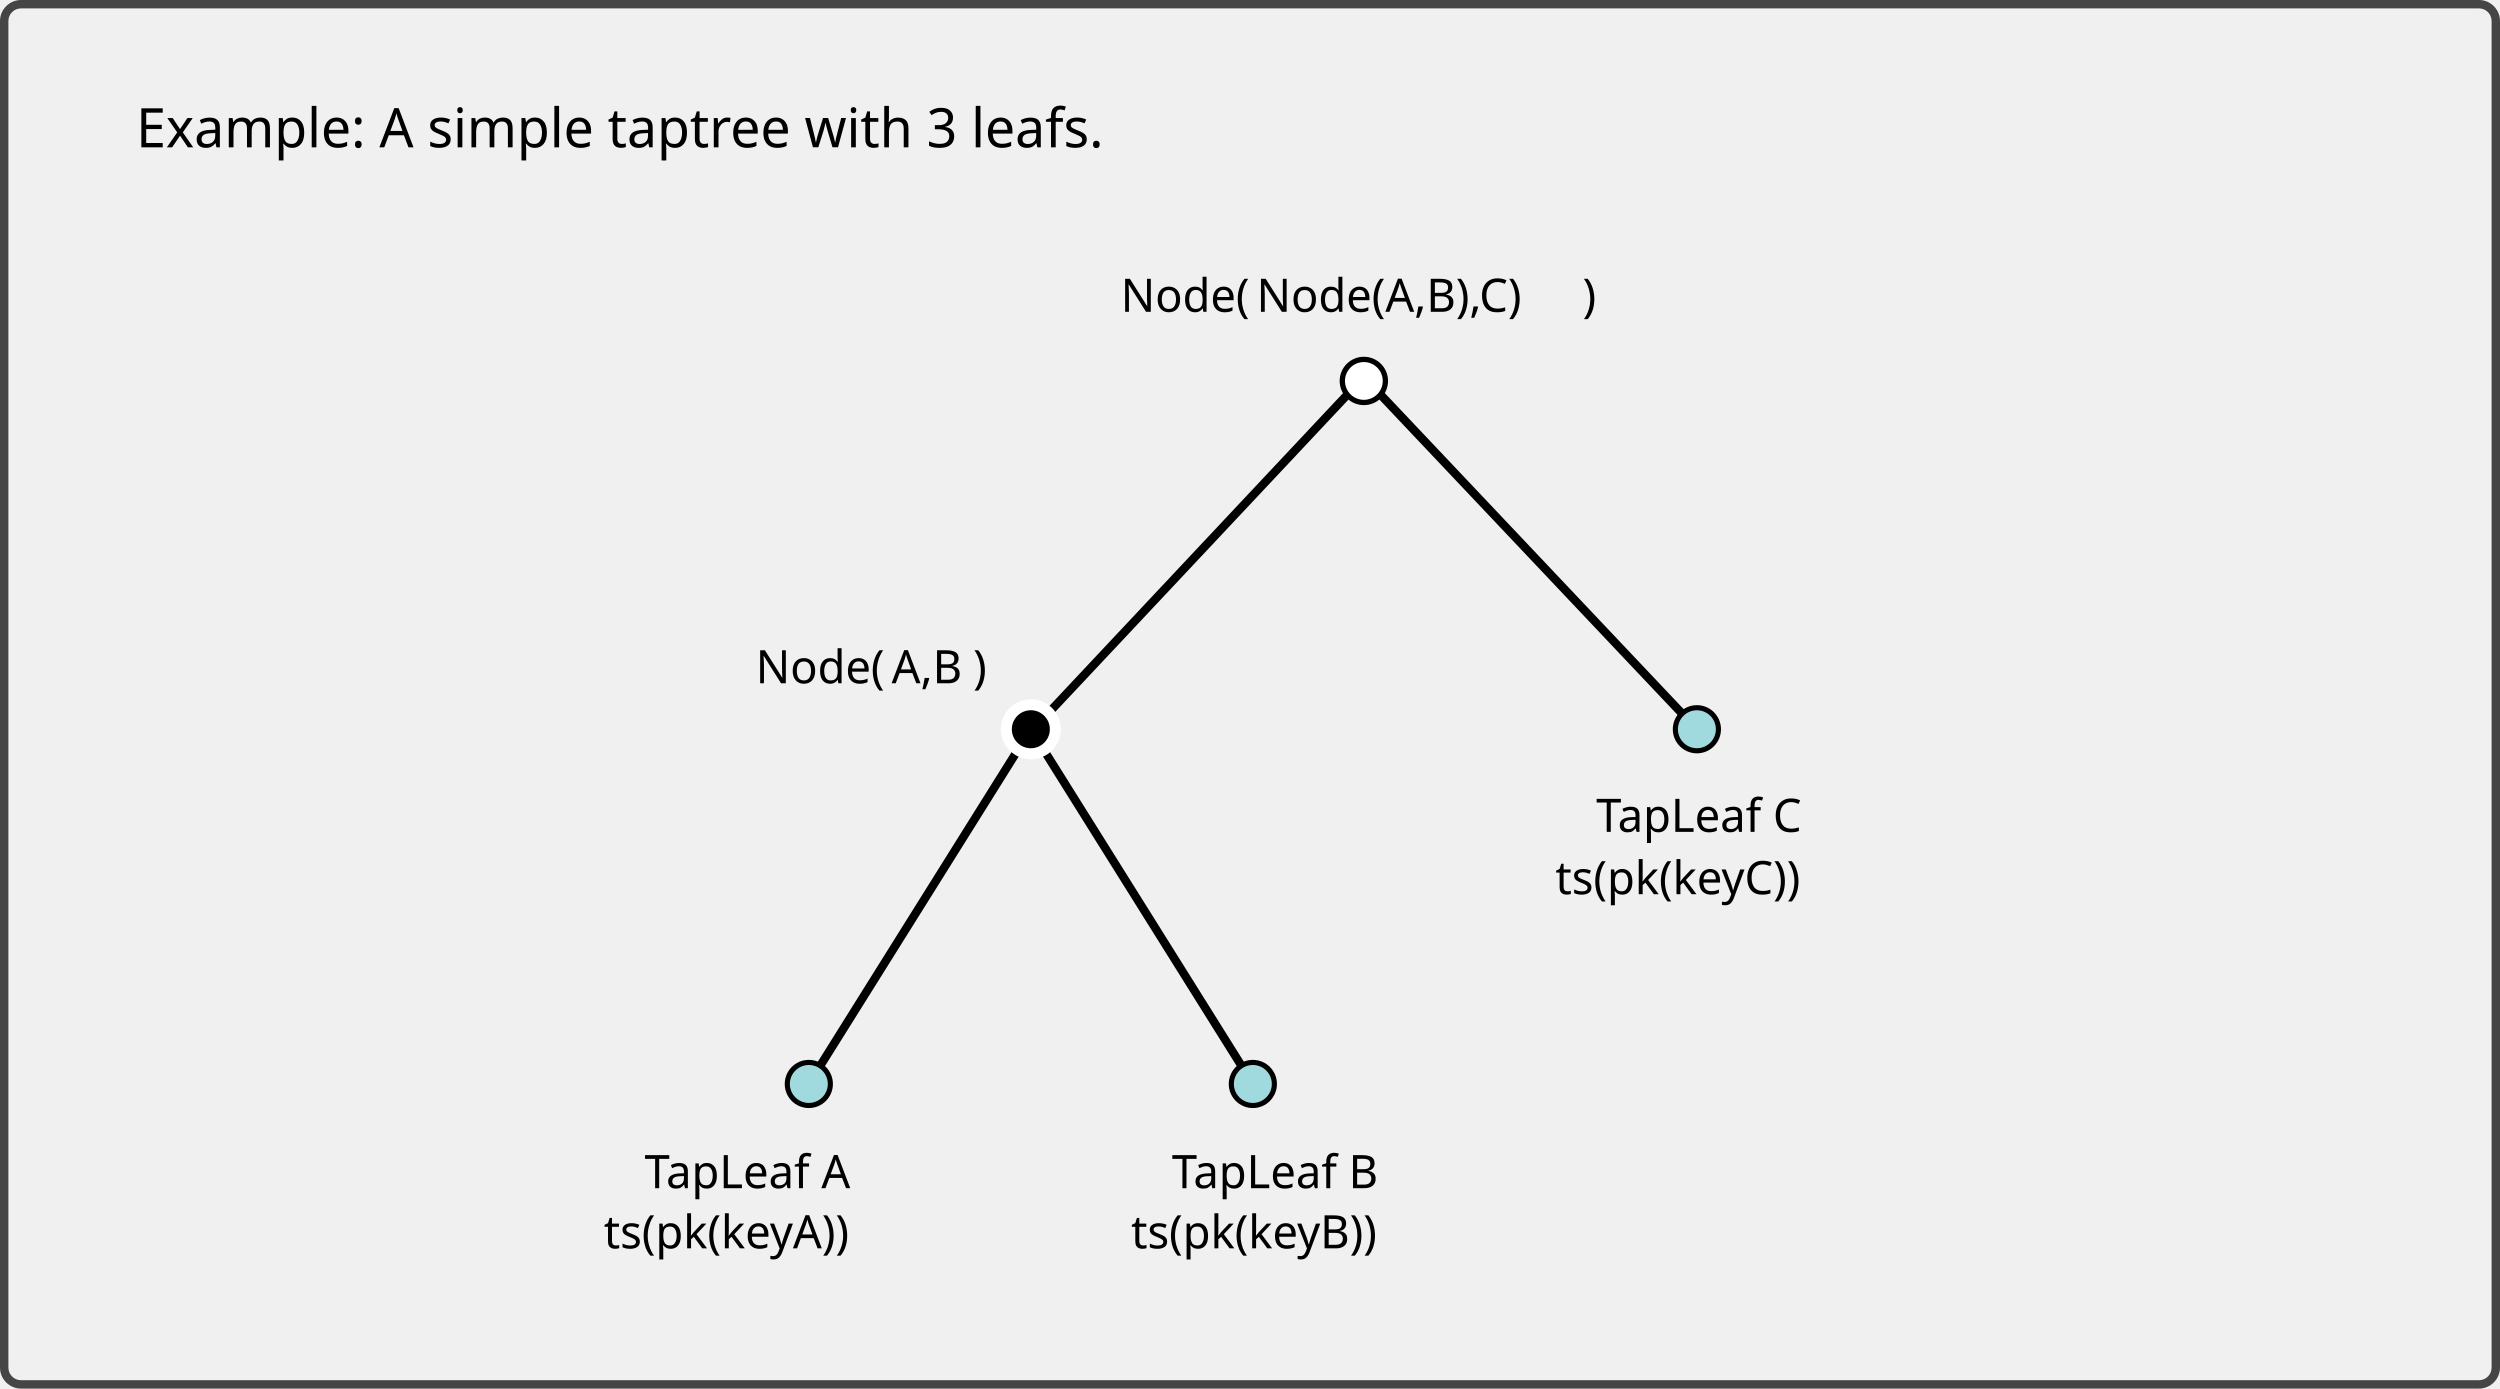
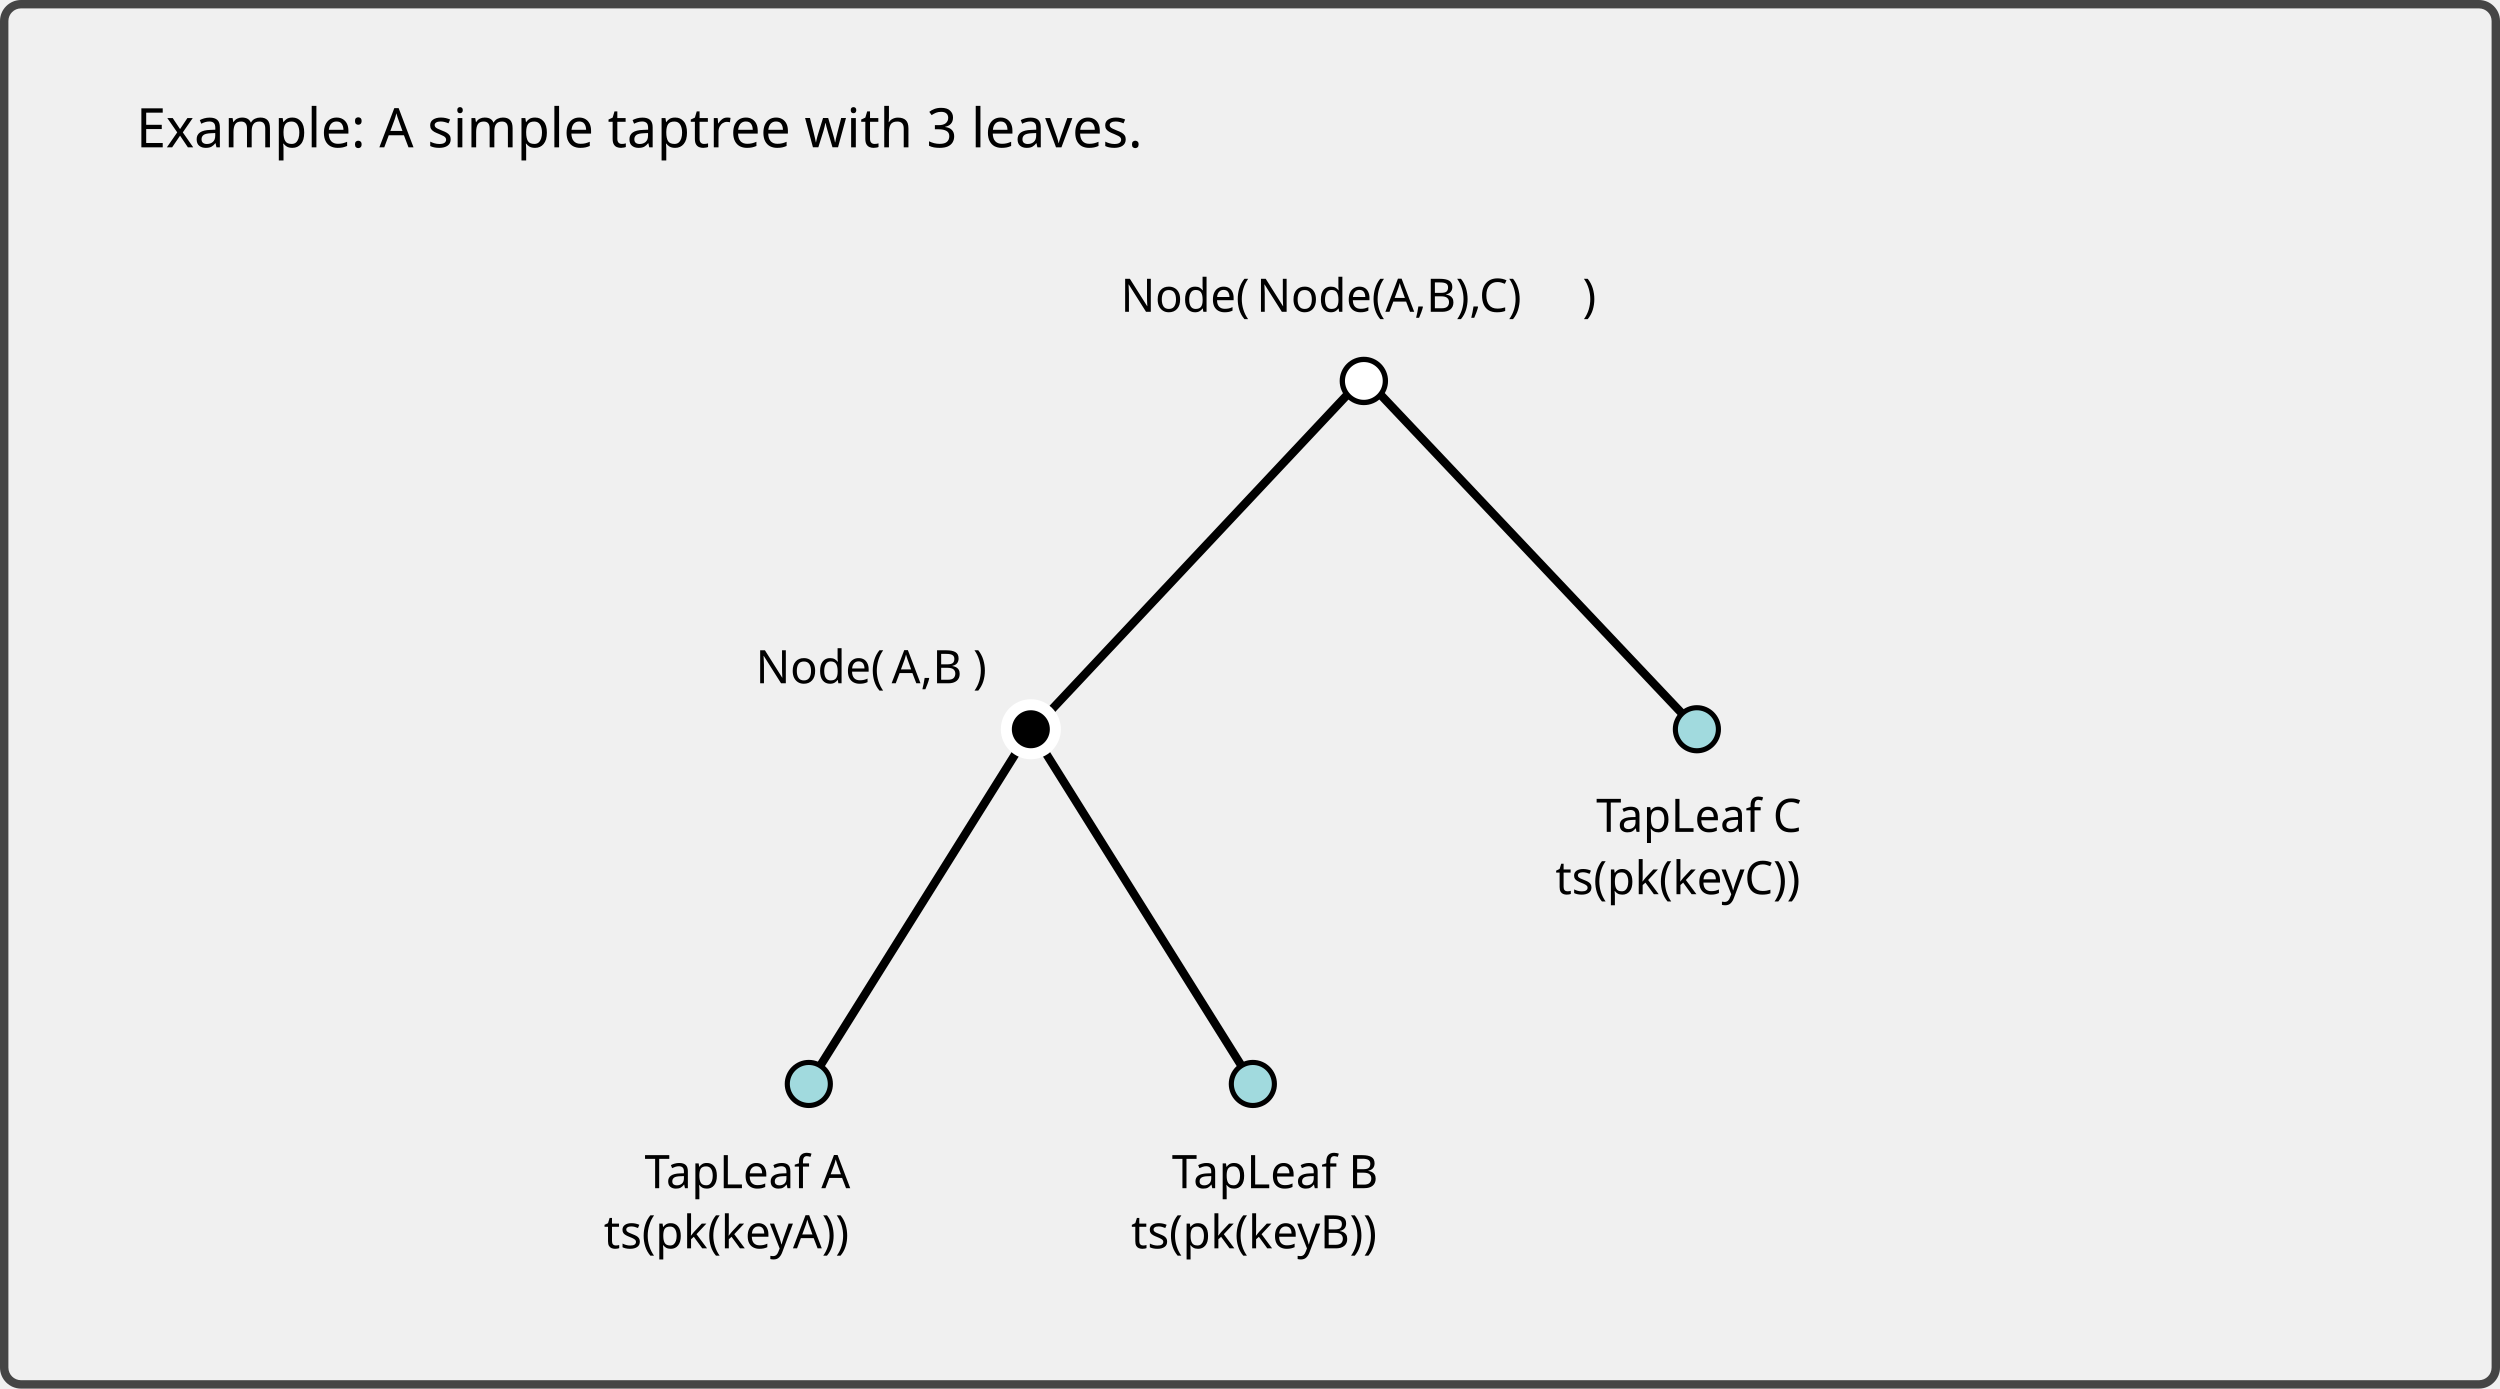
<svg xmlns="http://www.w3.org/2000/svg" version="1.1" id="Tapscript_Variants" x="0px" y="0px" width="595.28px" height="330.643px" viewBox="0 0 595.28 330.643" enable-background="new 0 0 595.28 330.643" xml:space="preserve">
  <g>
    <path fill="#454545" d="M590.28,2c1.654,0,3,1.346,3,3v320.643c0,1.654-1.346,3-3,3H5c-1.654,0-3-1.346-3-3V5c0-1.654,1.346-3,3-3   H590.28 M590.28,0H5C2.25,0,0,2.25,0,5v320.643c0,2.75,2.25,5,5,5h585.28c2.75,0,5-2.25,5-5V5C595.28,2.25,593.03,0,590.28,0   L590.28,0z" />
  </g>
  <line fill="none" stroke="#000000" stroke-width="2" stroke-miterlimit="10" x1="324.752" y1="89.782" x2="404.051" y2="173.643" />
  <line fill="none" stroke="#000000" stroke-width="2" stroke-miterlimit="10" x1="324.752" y1="89.782" x2="245.455" y2="174.244" />
  <line fill="none" stroke="#000000" stroke-width="2" stroke-miterlimit="10" x1="245.455" y1="173.643" x2="298.319" y2="258.106" />
  <line fill="none" stroke="#000000" stroke-width="2" stroke-miterlimit="10" x1="245.455" y1="173.643" x2="192.591" y2="258.106" />
  <g>
    <path d="M245.455,179.479c-3.219,0-5.837-2.619-5.837-5.838c0-3.218,2.619-5.836,5.837-5.836s5.837,2.618,5.837,5.836   C251.292,176.861,248.674,179.479,245.455,179.479z" />
    <path fill="#FFFFFF" d="M245.455,169.117c2.499,0,4.525,2.026,4.525,4.524c0,2.5-2.026,4.526-4.525,4.526   c-2.5,0-4.525-2.026-4.525-4.526C240.93,171.143,242.955,169.117,245.455,169.117 M245.455,166.493   c-3.942,0-7.149,3.207-7.149,7.148c0,3.942,3.207,7.15,7.149,7.15s7.149-3.208,7.149-7.15   C252.604,169.7,249.397,166.493,245.455,166.493L245.455,166.493z" />
  </g>
  <circle fill="#A1DADE" stroke="#000000" stroke-width="1.22" stroke-miterlimit="10" cx="404.051" cy="173.642" r="5.127" />
  <circle fill="#A1DADE" stroke="#000000" stroke-width="1.22" stroke-miterlimit="10" cx="298.319" cy="258.105" r="5.127" />
  <circle fill="#A1DADE" stroke="#000000" stroke-width="1.22" stroke-miterlimit="10" cx="192.591" cy="258.105" r="5.127" />
  <circle fill="#FFFFFF" stroke="#000000" stroke-width="1.262" stroke-miterlimit="10" cx="324.751" cy="90.707" r="5.128" />
  <g>
    <rect x="32.422" y="25.333" fill="none" width="416.578" height="35.333" />
-     <text transform="matrix(0.9799 0 0 1 32.4224 35.0835)" font-family="'RobotoMono-Bold'" font-size="13">Example: A simple taptree with 3 leafs.</text>
+     <text transform="matrix(0.9799 0 0 1 32.4224 35.0835)" font-family="'RobotoMono-Bold'" font-size="13">Example: A simple taptree with 3 leaves.</text>
  </g>
  <g>
    <rect x="129.335" y="289" fill="none" width="106.51" height="17.667" />
    <text transform="matrix(0.9799 0 0 1 143.7803 297.25)" font-family="'RobotoMono-Regular'" font-size="11">ts(pk(keyA))</text>
  </g>
  <g>
    <rect x="129.335" y="274.667" fill="none" width="106.51" height="17.667" />
    <text transform="matrix(0.9799 0 0 1 153.4829 282.917)" font-family="'RobotoMono-Bold'" font-size="11">TapLeaf A</text>
  </g>
  <g>
    <rect x="254.892" y="289" fill="none" width="106.511" height="17.667" />
    <text transform="matrix(0.9799 0 0 1 269.3364 297.25)" font-family="'RobotoMono-Regular'" font-size="11">ts(pk(keyB))</text>
  </g>
  <g>
    <rect x="355.924" y="204.667" fill="none" width="106.511" height="17.667" />
    <text transform="matrix(0.9799 0 0 1 370.3691 212.9165)" font-family="'RobotoMono-Regular'" font-size="11">ts(pk(keyC))</text>
  </g>
  <g>
    <rect x="254.892" y="274.667" fill="none" width="106.511" height="17.667" />
    <text transform="matrix(0.9799 0 0 1 279.0391 282.917)" font-family="'RobotoMono-Bold'" font-size="11">TapLeaf B</text>
  </g>
  <g>
    <rect x="131.669" y="154.451" fill="none" width="106.51" height="17.667" />
    <text transform="matrix(0.9799 0 0 1 179.9639 162.7007)">
      <tspan x="0" y="0" font-family="'RobotoMono-Bold'" font-size="11">Node(</tspan>
      <tspan x="33.005" y="0" font-family="'RobotoMono-Regular'" font-size="11">A,B</tspan>
      <tspan x="52.808" y="0" font-family="'RobotoMono-Bold'" font-size="11">)</tspan>
    </text>
  </g>
  <g>
    <rect x="253.638" y="66" fill="none" width="142.895" height="17.667" />
    <text transform="matrix(0.9799 0 0 1 266.8696 74.2495)">
      <tspan x="0" y="0" font-family="'RobotoMono-Bold'" font-size="11">Node(</tspan>
      <tspan x="33.005" y="0" font-family="'RobotoMono-Regular'" font-size="11">Node(A,B),C)</tspan>
      <tspan x="112.216" y="0" font-family="'RobotoMono-Bold'" font-size="11">)</tspan>
    </text>
  </g>
  <g>
    <rect x="355.924" y="189.834" fill="none" width="106.51" height="17.667" />
    <text transform="matrix(0.9799 0 0 1 380.0703 198.084)" font-family="'RobotoMono-Bold'" font-size="11">TapLeaf C</text>
  </g>
</svg>
